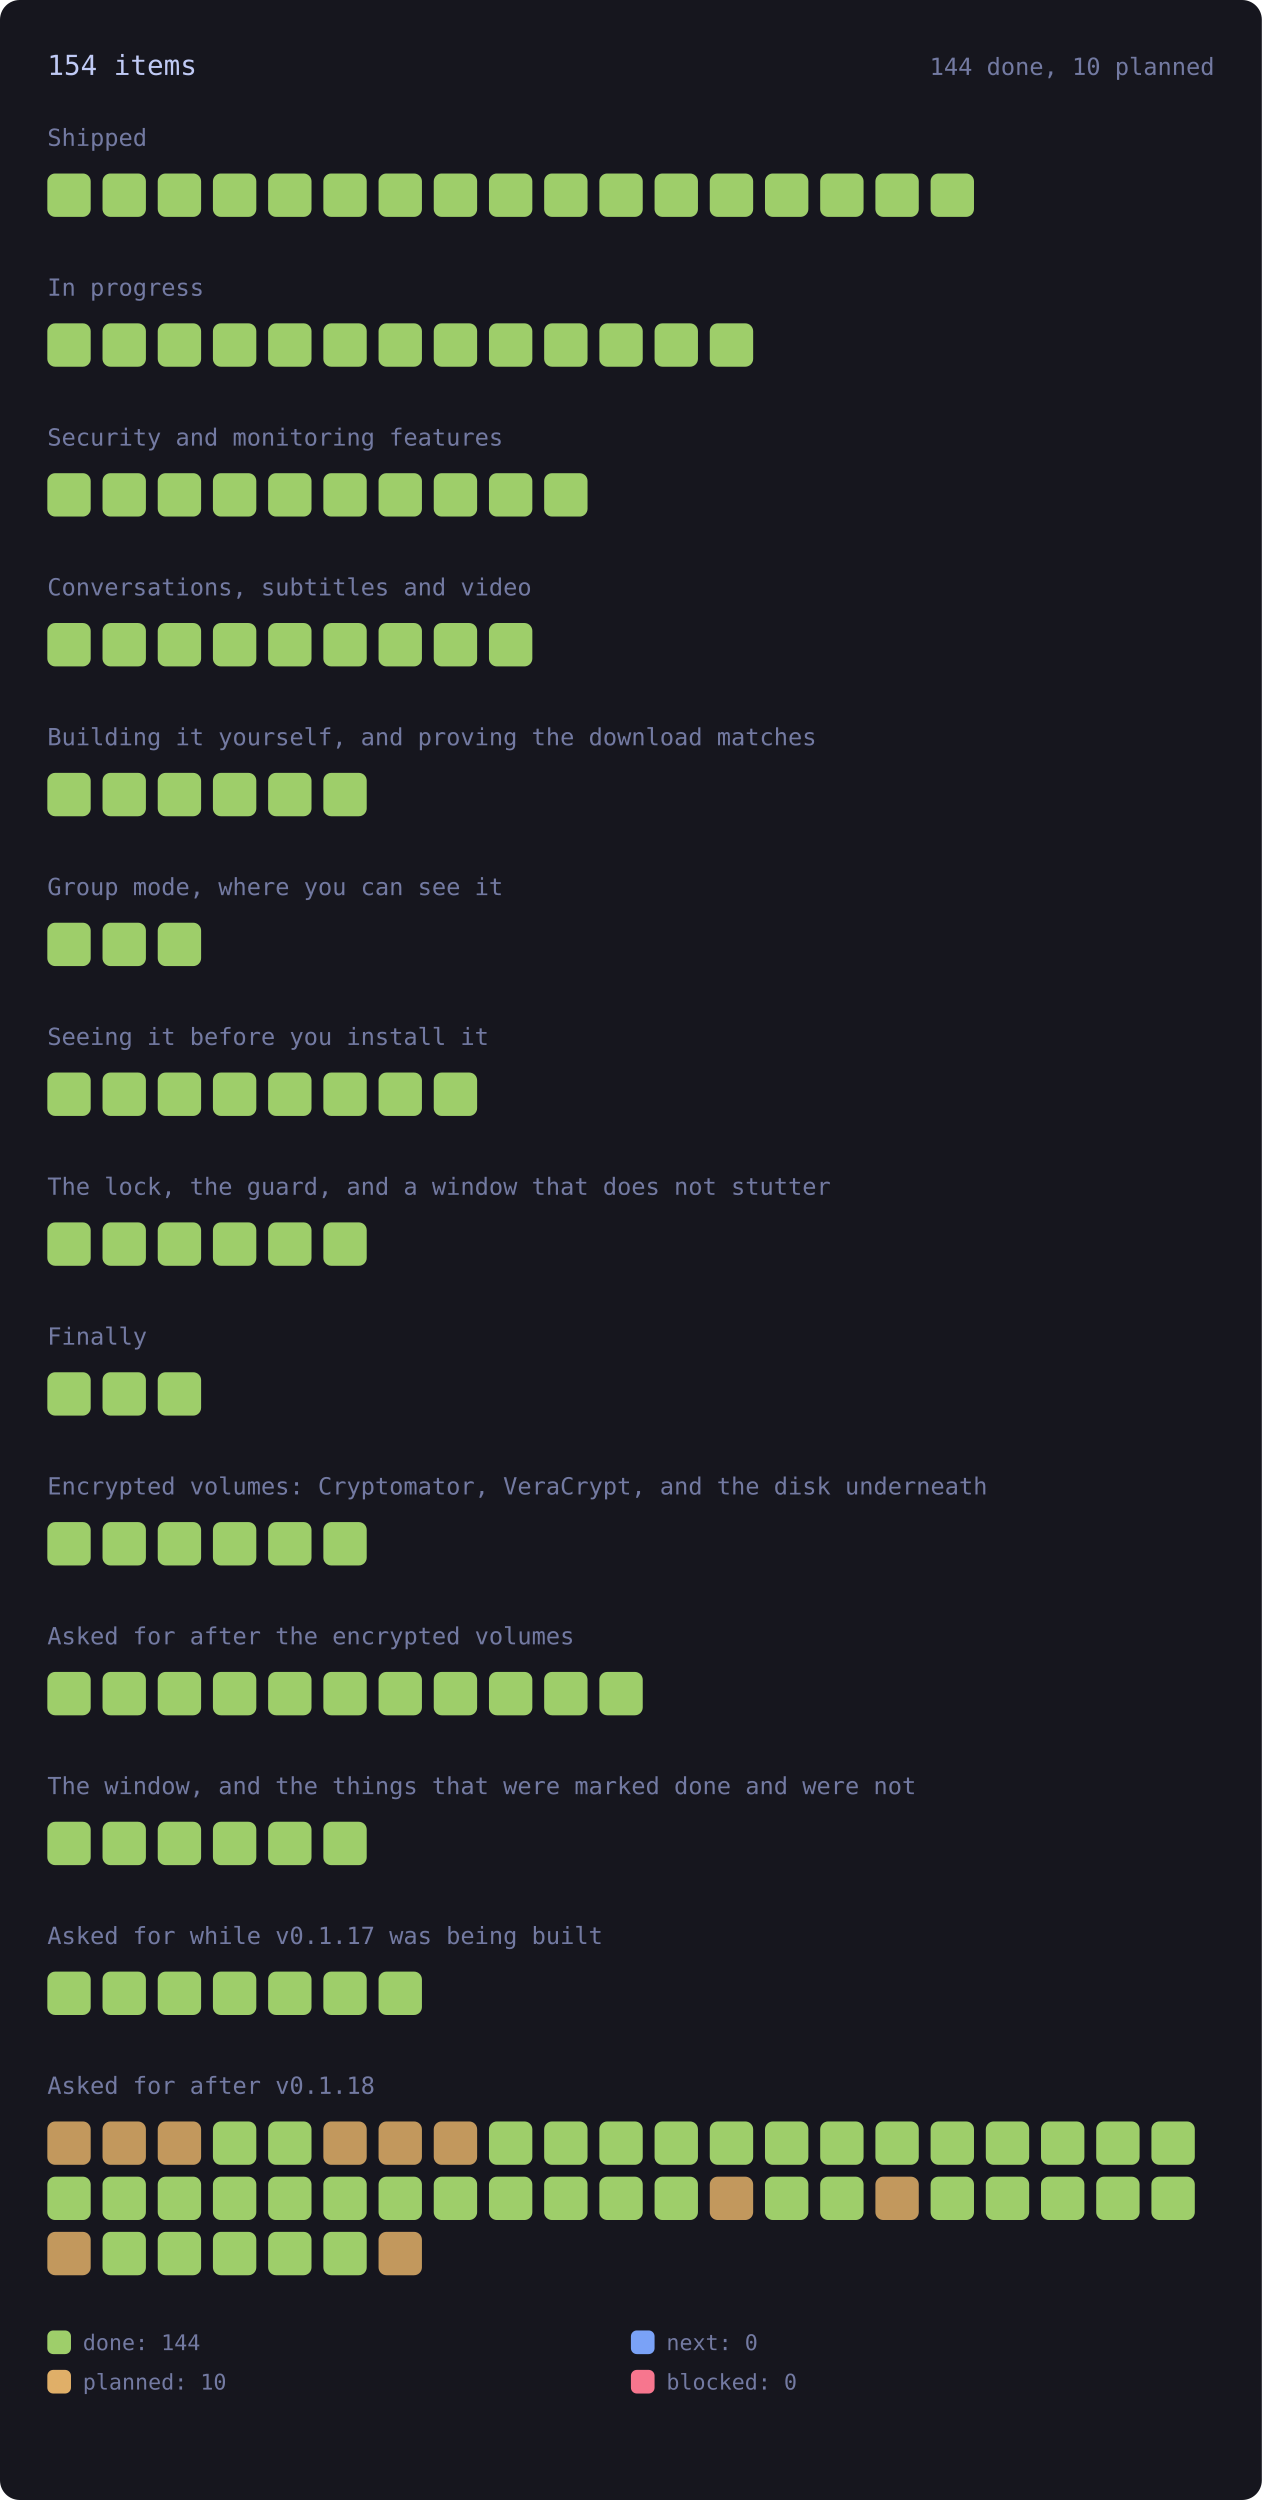
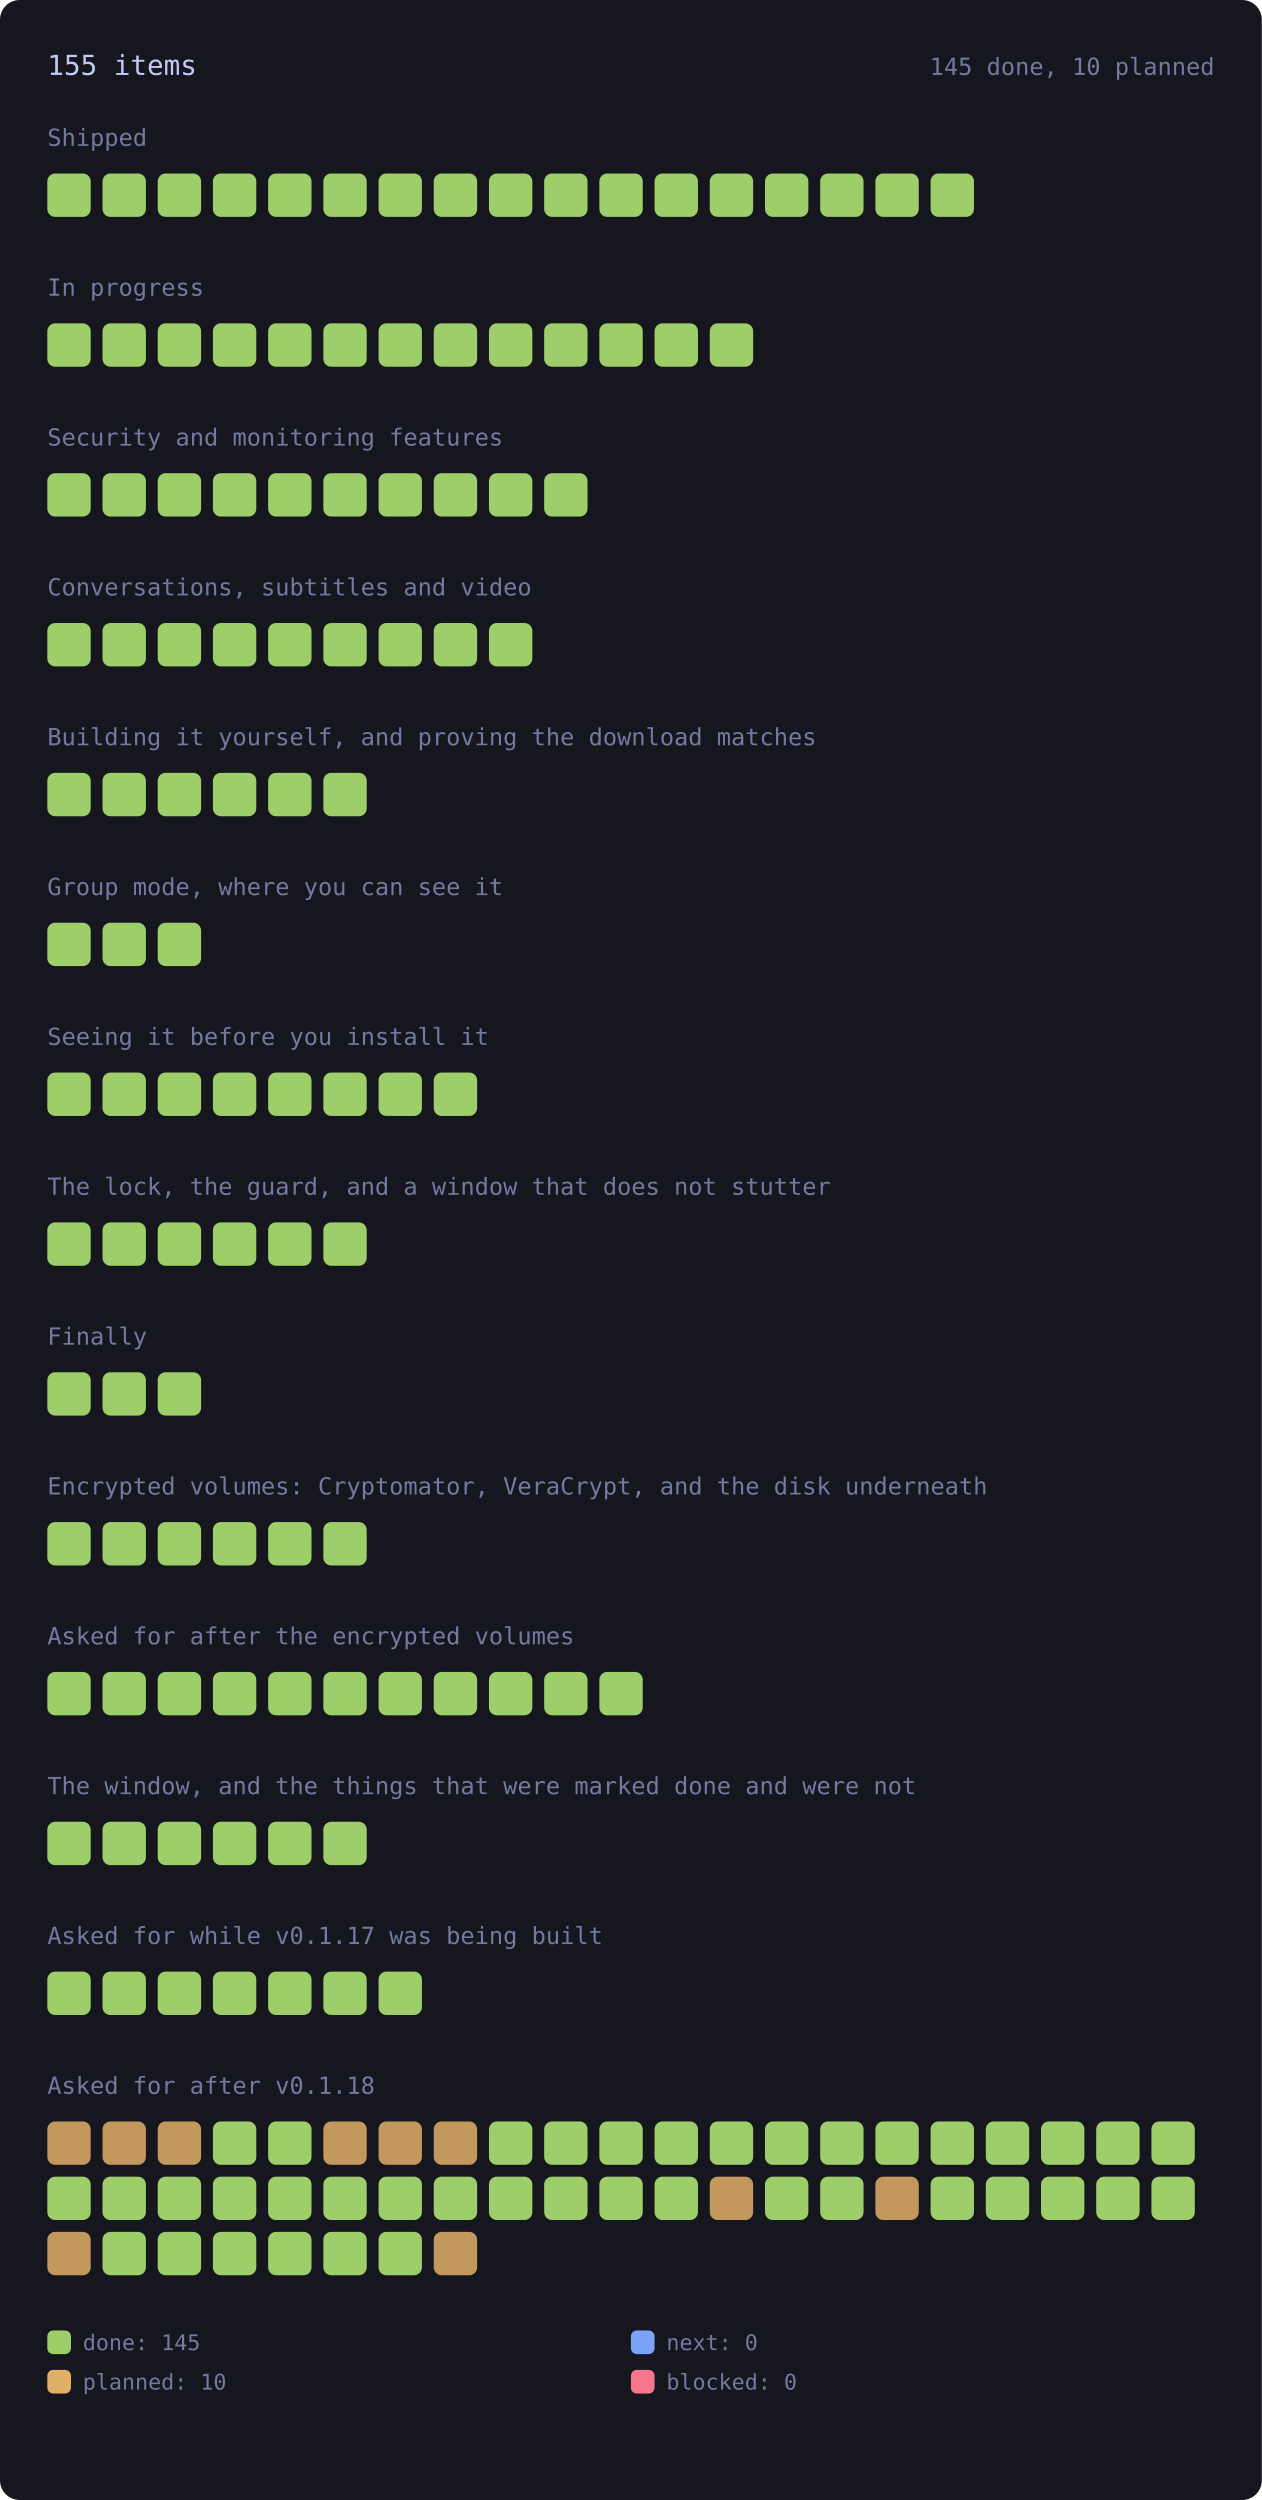
<svg xmlns="http://www.w3.org/2000/svg" viewBox="0 0 640 1268" width="640" height="1268" style="max-width:100%;height:auto" role="img" aria-label="every roadmap item, coloured by state">
  <style>.rm-square{transform-box:fill-box;transform-origin:center;animation:rm-in .45s cubic-bezier(.2,.8,.3,1) backwards;transition:filter .15s ease}.rm-square:hover{filter:brightness(1.35)}@keyframes rm-in{from{opacity:0;transform:scale(.4)}to{opacity:1;transform:none}}@media (prefers-reduced-motion:reduce){.rm-square{animation:none}}</style>
  <rect x="0" y="0" width="640" height="1268" rx="10" fill="var(--bg-inset, #16161e)" />
-   <text x="24.0" y="38.0" font-family="ui-monospace, SFMono-Regular, Menlo, Consolas, monospace" font-size="14" fill="var(--fg, #c0caf5)">154 items</text>
-   <text x="616.0" y="38.0" font-family="ui-monospace, SFMono-Regular, Menlo, Consolas, monospace" font-size="12" fill="var(--muted, #737aa2)" text-anchor="end">144 done, 10 planned</text>
+   <text x="24.0" y="38.0" font-family="ui-monospace, SFMono-Regular, Menlo, Consolas, monospace" font-size="14" fill="var(--fg, #c0caf5)">155 items</text>
+   <text x="616.0" y="38.0" font-family="ui-monospace, SFMono-Regular, Menlo, Consolas, monospace" font-size="12" fill="var(--muted, #737aa2)" text-anchor="end">145 done, 10 planned</text>
  <text x="24.0" y="74.0" font-family="ui-monospace, SFMono-Regular, Menlo, Consolas, monospace" font-size="12" fill="var(--muted, #737aa2)">Shipped</text>
  <g opacity="1">
    <rect class="rm-square" style="animation-delay:0ms" x="24.0" y="88.0" width="22.0" height="22.0" rx="4" fill="var(--ok, #9ece6a)" />
  </g>
  <g opacity="1">
    <rect class="rm-square" style="animation-delay:12ms" x="52.0" y="88.0" width="22.0" height="22.0" rx="4" fill="var(--ok, #9ece6a)" />
  </g>
  <g opacity="1">
    <rect class="rm-square" style="animation-delay:24ms" x="80.0" y="88.0" width="22.0" height="22.0" rx="4" fill="var(--ok, #9ece6a)" />
  </g>
  <g opacity="1">
    <rect class="rm-square" style="animation-delay:36ms" x="108.0" y="88.0" width="22.0" height="22.0" rx="4" fill="var(--ok, #9ece6a)" />
  </g>
  <g opacity="1">
    <rect class="rm-square" style="animation-delay:48ms" x="136.0" y="88.0" width="22.0" height="22.0" rx="4" fill="var(--ok, #9ece6a)" />
  </g>
  <g opacity="1">
    <rect class="rm-square" style="animation-delay:60ms" x="164.0" y="88.0" width="22.0" height="22.0" rx="4" fill="var(--ok, #9ece6a)" />
  </g>
  <g opacity="1">
    <rect class="rm-square" style="animation-delay:72ms" x="192.0" y="88.0" width="22.0" height="22.0" rx="4" fill="var(--ok, #9ece6a)" />
  </g>
  <g opacity="1">
    <rect class="rm-square" style="animation-delay:84ms" x="220.0" y="88.0" width="22.0" height="22.0" rx="4" fill="var(--ok, #9ece6a)" />
  </g>
  <g opacity="1">
    <rect class="rm-square" style="animation-delay:96ms" x="248.0" y="88.0" width="22.0" height="22.0" rx="4" fill="var(--ok, #9ece6a)" />
  </g>
  <g opacity="1">
    <rect class="rm-square" style="animation-delay:108ms" x="276.0" y="88.0" width="22.0" height="22.0" rx="4" fill="var(--ok, #9ece6a)" />
  </g>
  <g opacity="1">
    <rect class="rm-square" style="animation-delay:120ms" x="304.0" y="88.0" width="22.0" height="22.0" rx="4" fill="var(--ok, #9ece6a)" />
  </g>
  <g opacity="1">
    <rect class="rm-square" style="animation-delay:132ms" x="332.0" y="88.0" width="22.0" height="22.0" rx="4" fill="var(--ok, #9ece6a)" />
  </g>
  <g opacity="1">
    <rect class="rm-square" style="animation-delay:144ms" x="360.0" y="88.0" width="22.0" height="22.0" rx="4" fill="var(--ok, #9ece6a)" />
  </g>
  <g opacity="1">
    <rect class="rm-square" style="animation-delay:156ms" x="388.0" y="88.0" width="22.0" height="22.0" rx="4" fill="var(--ok, #9ece6a)" />
  </g>
  <g opacity="1">
    <rect class="rm-square" style="animation-delay:168ms" x="416.0" y="88.0" width="22.0" height="22.0" rx="4" fill="var(--ok, #9ece6a)" />
  </g>
  <g opacity="1">
    <rect class="rm-square" style="animation-delay:180ms" x="444.0" y="88.0" width="22.0" height="22.0" rx="4" fill="var(--ok, #9ece6a)" />
  </g>
  <g opacity="1">
    <rect class="rm-square" style="animation-delay:192ms" x="472.0" y="88.0" width="22.0" height="22.0" rx="4" fill="var(--ok, #9ece6a)" />
  </g>
  <text x="24.0" y="150.0" font-family="ui-monospace, SFMono-Regular, Menlo, Consolas, monospace" font-size="12" fill="var(--muted, #737aa2)">In progress</text>
  <g opacity="1">
    <rect class="rm-square" style="animation-delay:0ms" x="24.0" y="164.0" width="22.0" height="22.0" rx="4" fill="var(--ok, #9ece6a)" />
  </g>
  <g opacity="1">
    <rect class="rm-square" style="animation-delay:12ms" x="52.0" y="164.0" width="22.0" height="22.0" rx="4" fill="var(--ok, #9ece6a)" />
  </g>
  <g opacity="1">
    <rect class="rm-square" style="animation-delay:24ms" x="80.0" y="164.0" width="22.0" height="22.0" rx="4" fill="var(--ok, #9ece6a)" />
  </g>
  <g opacity="1">
    <rect class="rm-square" style="animation-delay:36ms" x="108.0" y="164.0" width="22.0" height="22.0" rx="4" fill="var(--ok, #9ece6a)" />
  </g>
  <g opacity="1">
    <rect class="rm-square" style="animation-delay:48ms" x="136.0" y="164.0" width="22.0" height="22.0" rx="4" fill="var(--ok, #9ece6a)" />
  </g>
  <g opacity="1">
    <rect class="rm-square" style="animation-delay:60ms" x="164.0" y="164.0" width="22.0" height="22.0" rx="4" fill="var(--ok, #9ece6a)" />
  </g>
  <g opacity="1">
    <rect class="rm-square" style="animation-delay:72ms" x="192.0" y="164.0" width="22.0" height="22.0" rx="4" fill="var(--ok, #9ece6a)" />
  </g>
  <g opacity="1">
    <rect class="rm-square" style="animation-delay:84ms" x="220.0" y="164.0" width="22.0" height="22.0" rx="4" fill="var(--ok, #9ece6a)" />
  </g>
  <g opacity="1">
    <rect class="rm-square" style="animation-delay:96ms" x="248.0" y="164.0" width="22.0" height="22.0" rx="4" fill="var(--ok, #9ece6a)" />
  </g>
  <g opacity="1">
    <rect class="rm-square" style="animation-delay:108ms" x="276.0" y="164.0" width="22.0" height="22.0" rx="4" fill="var(--ok, #9ece6a)" />
  </g>
  <g opacity="1">
    <rect class="rm-square" style="animation-delay:120ms" x="304.0" y="164.0" width="22.0" height="22.0" rx="4" fill="var(--ok, #9ece6a)" />
  </g>
  <g opacity="1">
    <rect class="rm-square" style="animation-delay:132ms" x="332.0" y="164.0" width="22.0" height="22.0" rx="4" fill="var(--ok, #9ece6a)" />
  </g>
  <g opacity="1">
    <rect class="rm-square" style="animation-delay:144ms" x="360.0" y="164.0" width="22.0" height="22.0" rx="4" fill="var(--ok, #9ece6a)" />
  </g>
  <text x="24.0" y="226.0" font-family="ui-monospace, SFMono-Regular, Menlo, Consolas, monospace" font-size="12" fill="var(--muted, #737aa2)">Security and monitoring features</text>
  <g opacity="1">
    <rect class="rm-square" style="animation-delay:0ms" x="24.0" y="240.0" width="22.0" height="22.0" rx="4" fill="var(--ok, #9ece6a)" />
  </g>
  <g opacity="1">
    <rect class="rm-square" style="animation-delay:12ms" x="52.0" y="240.0" width="22.0" height="22.0" rx="4" fill="var(--ok, #9ece6a)" />
  </g>
  <g opacity="1">
    <rect class="rm-square" style="animation-delay:24ms" x="80.0" y="240.0" width="22.0" height="22.0" rx="4" fill="var(--ok, #9ece6a)" />
  </g>
  <g opacity="1">
    <rect class="rm-square" style="animation-delay:36ms" x="108.0" y="240.0" width="22.0" height="22.0" rx="4" fill="var(--ok, #9ece6a)" />
  </g>
  <g opacity="1">
    <rect class="rm-square" style="animation-delay:48ms" x="136.0" y="240.0" width="22.0" height="22.0" rx="4" fill="var(--ok, #9ece6a)" />
  </g>
  <g opacity="1">
    <rect class="rm-square" style="animation-delay:60ms" x="164.0" y="240.0" width="22.0" height="22.0" rx="4" fill="var(--ok, #9ece6a)" />
  </g>
  <g opacity="1">
    <rect class="rm-square" style="animation-delay:72ms" x="192.0" y="240.0" width="22.0" height="22.0" rx="4" fill="var(--ok, #9ece6a)" />
  </g>
  <g opacity="1">
    <rect class="rm-square" style="animation-delay:84ms" x="220.0" y="240.0" width="22.0" height="22.0" rx="4" fill="var(--ok, #9ece6a)" />
  </g>
  <g opacity="1">
    <rect class="rm-square" style="animation-delay:96ms" x="248.0" y="240.0" width="22.0" height="22.0" rx="4" fill="var(--ok, #9ece6a)" />
  </g>
  <g opacity="1">
    <rect class="rm-square" style="animation-delay:108ms" x="276.0" y="240.0" width="22.0" height="22.0" rx="4" fill="var(--ok, #9ece6a)" />
  </g>
  <text x="24.0" y="302.0" font-family="ui-monospace, SFMono-Regular, Menlo, Consolas, monospace" font-size="12" fill="var(--muted, #737aa2)">Conversations, subtitles and video</text>
  <g opacity="1">
    <rect class="rm-square" style="animation-delay:0ms" x="24.0" y="316.0" width="22.0" height="22.0" rx="4" fill="var(--ok, #9ece6a)" />
  </g>
  <g opacity="1">
    <rect class="rm-square" style="animation-delay:12ms" x="52.0" y="316.0" width="22.0" height="22.0" rx="4" fill="var(--ok, #9ece6a)" />
  </g>
  <g opacity="1">
    <rect class="rm-square" style="animation-delay:24ms" x="80.0" y="316.0" width="22.0" height="22.0" rx="4" fill="var(--ok, #9ece6a)" />
  </g>
  <g opacity="1">
    <rect class="rm-square" style="animation-delay:36ms" x="108.0" y="316.0" width="22.0" height="22.0" rx="4" fill="var(--ok, #9ece6a)" />
  </g>
  <g opacity="1">
    <rect class="rm-square" style="animation-delay:48ms" x="136.0" y="316.0" width="22.0" height="22.0" rx="4" fill="var(--ok, #9ece6a)" />
  </g>
  <g opacity="1">
    <rect class="rm-square" style="animation-delay:60ms" x="164.0" y="316.0" width="22.0" height="22.0" rx="4" fill="var(--ok, #9ece6a)" />
  </g>
  <g opacity="1">
    <rect class="rm-square" style="animation-delay:72ms" x="192.0" y="316.0" width="22.0" height="22.0" rx="4" fill="var(--ok, #9ece6a)" />
  </g>
  <g opacity="1">
    <rect class="rm-square" style="animation-delay:84ms" x="220.0" y="316.0" width="22.0" height="22.0" rx="4" fill="var(--ok, #9ece6a)" />
  </g>
  <g opacity="1">
    <rect class="rm-square" style="animation-delay:96ms" x="248.0" y="316.0" width="22.0" height="22.0" rx="4" fill="var(--ok, #9ece6a)" />
  </g>
  <text x="24.0" y="378.0" font-family="ui-monospace, SFMono-Regular, Menlo, Consolas, monospace" font-size="12" fill="var(--muted, #737aa2)">Building it yourself, and proving the download matches</text>
  <g opacity="1">
    <rect class="rm-square" style="animation-delay:0ms" x="24.0" y="392.0" width="22.0" height="22.0" rx="4" fill="var(--ok, #9ece6a)" />
  </g>
  <g opacity="1">
    <rect class="rm-square" style="animation-delay:12ms" x="52.0" y="392.0" width="22.0" height="22.0" rx="4" fill="var(--ok, #9ece6a)" />
  </g>
  <g opacity="1">
    <rect class="rm-square" style="animation-delay:24ms" x="80.0" y="392.0" width="22.0" height="22.0" rx="4" fill="var(--ok, #9ece6a)" />
  </g>
  <g opacity="1">
    <rect class="rm-square" style="animation-delay:36ms" x="108.0" y="392.0" width="22.0" height="22.0" rx="4" fill="var(--ok, #9ece6a)" />
  </g>
  <g opacity="1">
    <rect class="rm-square" style="animation-delay:48ms" x="136.0" y="392.0" width="22.0" height="22.0" rx="4" fill="var(--ok, #9ece6a)" />
  </g>
  <g opacity="1">
    <rect class="rm-square" style="animation-delay:60ms" x="164.0" y="392.0" width="22.0" height="22.0" rx="4" fill="var(--ok, #9ece6a)" />
  </g>
  <text x="24.0" y="454.0" font-family="ui-monospace, SFMono-Regular, Menlo, Consolas, monospace" font-size="12" fill="var(--muted, #737aa2)">Group mode, where you can see it</text>
  <g opacity="1">
    <rect class="rm-square" style="animation-delay:0ms" x="24.0" y="468.0" width="22.0" height="22.0" rx="4" fill="var(--ok, #9ece6a)" />
  </g>
  <g opacity="1">
    <rect class="rm-square" style="animation-delay:12ms" x="52.0" y="468.0" width="22.0" height="22.0" rx="4" fill="var(--ok, #9ece6a)" />
  </g>
  <g opacity="1">
    <rect class="rm-square" style="animation-delay:24ms" x="80.0" y="468.0" width="22.0" height="22.0" rx="4" fill="var(--ok, #9ece6a)" />
  </g>
  <text x="24.0" y="530.0" font-family="ui-monospace, SFMono-Regular, Menlo, Consolas, monospace" font-size="12" fill="var(--muted, #737aa2)">Seeing it before you install it</text>
  <g opacity="1">
    <rect class="rm-square" style="animation-delay:0ms" x="24.0" y="544.0" width="22.0" height="22.0" rx="4" fill="var(--ok, #9ece6a)" />
  </g>
  <g opacity="1">
    <rect class="rm-square" style="animation-delay:12ms" x="52.0" y="544.0" width="22.0" height="22.0" rx="4" fill="var(--ok, #9ece6a)" />
  </g>
  <g opacity="1">
    <rect class="rm-square" style="animation-delay:24ms" x="80.0" y="544.0" width="22.0" height="22.0" rx="4" fill="var(--ok, #9ece6a)" />
  </g>
  <g opacity="1">
    <rect class="rm-square" style="animation-delay:36ms" x="108.0" y="544.0" width="22.0" height="22.0" rx="4" fill="var(--ok, #9ece6a)" />
  </g>
  <g opacity="1">
    <rect class="rm-square" style="animation-delay:48ms" x="136.0" y="544.0" width="22.0" height="22.0" rx="4" fill="var(--ok, #9ece6a)" />
  </g>
  <g opacity="1">
    <rect class="rm-square" style="animation-delay:60ms" x="164.0" y="544.0" width="22.0" height="22.0" rx="4" fill="var(--ok, #9ece6a)" />
  </g>
  <g opacity="1">
    <rect class="rm-square" style="animation-delay:72ms" x="192.0" y="544.0" width="22.0" height="22.0" rx="4" fill="var(--ok, #9ece6a)" />
  </g>
  <g opacity="1">
    <rect class="rm-square" style="animation-delay:84ms" x="220.0" y="544.0" width="22.0" height="22.0" rx="4" fill="var(--ok, #9ece6a)" />
  </g>
  <text x="24.0" y="606.0" font-family="ui-monospace, SFMono-Regular, Menlo, Consolas, monospace" font-size="12" fill="var(--muted, #737aa2)">The lock, the guard, and a window that does not stutter</text>
  <g opacity="1">
    <rect class="rm-square" style="animation-delay:0ms" x="24.0" y="620.0" width="22.0" height="22.0" rx="4" fill="var(--ok, #9ece6a)" />
  </g>
  <g opacity="1">
    <rect class="rm-square" style="animation-delay:12ms" x="52.0" y="620.0" width="22.0" height="22.0" rx="4" fill="var(--ok, #9ece6a)" />
  </g>
  <g opacity="1">
    <rect class="rm-square" style="animation-delay:24ms" x="80.0" y="620.0" width="22.0" height="22.0" rx="4" fill="var(--ok, #9ece6a)" />
  </g>
  <g opacity="1">
    <rect class="rm-square" style="animation-delay:36ms" x="108.0" y="620.0" width="22.0" height="22.0" rx="4" fill="var(--ok, #9ece6a)" />
  </g>
  <g opacity="1">
    <rect class="rm-square" style="animation-delay:48ms" x="136.0" y="620.0" width="22.0" height="22.0" rx="4" fill="var(--ok, #9ece6a)" />
  </g>
  <g opacity="1">
    <rect class="rm-square" style="animation-delay:60ms" x="164.0" y="620.0" width="22.0" height="22.0" rx="4" fill="var(--ok, #9ece6a)" />
  </g>
  <text x="24.0" y="682.0" font-family="ui-monospace, SFMono-Regular, Menlo, Consolas, monospace" font-size="12" fill="var(--muted, #737aa2)">Finally</text>
  <g opacity="1">
    <rect class="rm-square" style="animation-delay:0ms" x="24.0" y="696.0" width="22.0" height="22.0" rx="4" fill="var(--ok, #9ece6a)" />
  </g>
  <g opacity="1">
    <rect class="rm-square" style="animation-delay:12ms" x="52.0" y="696.0" width="22.0" height="22.0" rx="4" fill="var(--ok, #9ece6a)" />
  </g>
  <g opacity="1">
    <rect class="rm-square" style="animation-delay:24ms" x="80.0" y="696.0" width="22.0" height="22.0" rx="4" fill="var(--ok, #9ece6a)" />
  </g>
  <text x="24.0" y="758.0" font-family="ui-monospace, SFMono-Regular, Menlo, Consolas, monospace" font-size="12" fill="var(--muted, #737aa2)">Encrypted volumes: Cryptomator, VeraCrypt, and the disk underneath</text>
  <g opacity="1">
    <rect class="rm-square" style="animation-delay:0ms" x="24.0" y="772.0" width="22.0" height="22.0" rx="4" fill="var(--ok, #9ece6a)" />
  </g>
  <g opacity="1">
    <rect class="rm-square" style="animation-delay:12ms" x="52.0" y="772.0" width="22.0" height="22.0" rx="4" fill="var(--ok, #9ece6a)" />
  </g>
  <g opacity="1">
    <rect class="rm-square" style="animation-delay:24ms" x="80.0" y="772.0" width="22.0" height="22.0" rx="4" fill="var(--ok, #9ece6a)" />
  </g>
  <g opacity="1">
    <rect class="rm-square" style="animation-delay:36ms" x="108.0" y="772.0" width="22.0" height="22.0" rx="4" fill="var(--ok, #9ece6a)" />
  </g>
  <g opacity="1">
    <rect class="rm-square" style="animation-delay:48ms" x="136.0" y="772.0" width="22.0" height="22.0" rx="4" fill="var(--ok, #9ece6a)" />
  </g>
  <g opacity="1">
    <rect class="rm-square" style="animation-delay:60ms" x="164.0" y="772.0" width="22.0" height="22.0" rx="4" fill="var(--ok, #9ece6a)" />
  </g>
  <text x="24.0" y="834.0" font-family="ui-monospace, SFMono-Regular, Menlo, Consolas, monospace" font-size="12" fill="var(--muted, #737aa2)">Asked for after the encrypted volumes</text>
  <g opacity="1">
    <rect class="rm-square" style="animation-delay:0ms" x="24.0" y="848.0" width="22.0" height="22.0" rx="4" fill="var(--ok, #9ece6a)" />
  </g>
  <g opacity="1">
    <rect class="rm-square" style="animation-delay:12ms" x="52.0" y="848.0" width="22.0" height="22.0" rx="4" fill="var(--ok, #9ece6a)" />
  </g>
  <g opacity="1">
    <rect class="rm-square" style="animation-delay:24ms" x="80.0" y="848.0" width="22.0" height="22.0" rx="4" fill="var(--ok, #9ece6a)" />
  </g>
  <g opacity="1">
    <rect class="rm-square" style="animation-delay:36ms" x="108.0" y="848.0" width="22.0" height="22.0" rx="4" fill="var(--ok, #9ece6a)" />
  </g>
  <g opacity="1">
    <rect class="rm-square" style="animation-delay:48ms" x="136.0" y="848.0" width="22.0" height="22.0" rx="4" fill="var(--ok, #9ece6a)" />
  </g>
  <g opacity="1">
    <rect class="rm-square" style="animation-delay:60ms" x="164.0" y="848.0" width="22.0" height="22.0" rx="4" fill="var(--ok, #9ece6a)" />
  </g>
  <g opacity="1">
    <rect class="rm-square" style="animation-delay:72ms" x="192.0" y="848.0" width="22.0" height="22.0" rx="4" fill="var(--ok, #9ece6a)" />
  </g>
  <g opacity="1">
    <rect class="rm-square" style="animation-delay:84ms" x="220.0" y="848.0" width="22.0" height="22.0" rx="4" fill="var(--ok, #9ece6a)" />
  </g>
  <g opacity="1">
    <rect class="rm-square" style="animation-delay:96ms" x="248.0" y="848.0" width="22.0" height="22.0" rx="4" fill="var(--ok, #9ece6a)" />
  </g>
  <g opacity="1">
    <rect class="rm-square" style="animation-delay:108ms" x="276.0" y="848.0" width="22.0" height="22.0" rx="4" fill="var(--ok, #9ece6a)" />
  </g>
  <g opacity="1">
    <rect class="rm-square" style="animation-delay:120ms" x="304.0" y="848.0" width="22.0" height="22.0" rx="4" fill="var(--ok, #9ece6a)" />
  </g>
  <text x="24.0" y="910.0" font-family="ui-monospace, SFMono-Regular, Menlo, Consolas, monospace" font-size="12" fill="var(--muted, #737aa2)">The window, and the things that were marked done and were not</text>
  <g opacity="1">
    <rect class="rm-square" style="animation-delay:0ms" x="24.0" y="924.0" width="22.0" height="22.0" rx="4" fill="var(--ok, #9ece6a)" />
  </g>
  <g opacity="1">
    <rect class="rm-square" style="animation-delay:12ms" x="52.0" y="924.0" width="22.0" height="22.0" rx="4" fill="var(--ok, #9ece6a)" />
  </g>
  <g opacity="1">
    <rect class="rm-square" style="animation-delay:24ms" x="80.0" y="924.0" width="22.0" height="22.0" rx="4" fill="var(--ok, #9ece6a)" />
  </g>
  <g opacity="1">
    <rect class="rm-square" style="animation-delay:36ms" x="108.0" y="924.0" width="22.0" height="22.0" rx="4" fill="var(--ok, #9ece6a)" />
  </g>
  <g opacity="1">
    <rect class="rm-square" style="animation-delay:48ms" x="136.0" y="924.0" width="22.0" height="22.0" rx="4" fill="var(--ok, #9ece6a)" />
  </g>
  <g opacity="1">
    <rect class="rm-square" style="animation-delay:60ms" x="164.0" y="924.0" width="22.0" height="22.0" rx="4" fill="var(--ok, #9ece6a)" />
  </g>
  <text x="24.0" y="986.0" font-family="ui-monospace, SFMono-Regular, Menlo, Consolas, monospace" font-size="12" fill="var(--muted, #737aa2)">Asked for while v0.1.17 was being built</text>
  <g opacity="1">
    <rect class="rm-square" style="animation-delay:0ms" x="24.0" y="1000.0" width="22.0" height="22.0" rx="4" fill="var(--ok, #9ece6a)" />
  </g>
  <g opacity="1">
    <rect class="rm-square" style="animation-delay:12ms" x="52.0" y="1000.0" width="22.0" height="22.0" rx="4" fill="var(--ok, #9ece6a)" />
  </g>
  <g opacity="1">
    <rect class="rm-square" style="animation-delay:24ms" x="80.0" y="1000.0" width="22.0" height="22.0" rx="4" fill="var(--ok, #9ece6a)" />
  </g>
  <g opacity="1">
    <rect class="rm-square" style="animation-delay:36ms" x="108.0" y="1000.0" width="22.0" height="22.0" rx="4" fill="var(--ok, #9ece6a)" />
  </g>
  <g opacity="1">
    <rect class="rm-square" style="animation-delay:48ms" x="136.0" y="1000.0" width="22.0" height="22.0" rx="4" fill="var(--ok, #9ece6a)" />
  </g>
  <g opacity="1">
    <rect class="rm-square" style="animation-delay:60ms" x="164.0" y="1000.0" width="22.0" height="22.0" rx="4" fill="var(--ok, #9ece6a)" />
  </g>
  <g opacity="1">
    <rect class="rm-square" style="animation-delay:72ms" x="192.0" y="1000.0" width="22.0" height="22.0" rx="4" fill="var(--ok, #9ece6a)" />
  </g>
  <text x="24.0" y="1062.0" font-family="ui-monospace, SFMono-Regular, Menlo, Consolas, monospace" font-size="12" fill="var(--muted, #737aa2)">Asked for after v0.1.18</text>
  <g opacity="0.85">
    <rect class="rm-square" style="animation-delay:0ms" x="24.0" y="1076.0" width="22.0" height="22.0" rx="4" fill="var(--warn, #e0af68)" />
  </g>
  <g opacity="0.85">
    <rect class="rm-square" style="animation-delay:12ms" x="52.0" y="1076.0" width="22.0" height="22.0" rx="4" fill="var(--warn, #e0af68)" />
  </g>
  <g opacity="0.85">
    <rect class="rm-square" style="animation-delay:24ms" x="80.0" y="1076.0" width="22.0" height="22.0" rx="4" fill="var(--warn, #e0af68)" />
  </g>
  <g opacity="1">
    <rect class="rm-square" style="animation-delay:36ms" x="108.0" y="1076.0" width="22.0" height="22.0" rx="4" fill="var(--ok, #9ece6a)" />
  </g>
  <g opacity="1">
    <rect class="rm-square" style="animation-delay:48ms" x="136.0" y="1076.0" width="22.0" height="22.0" rx="4" fill="var(--ok, #9ece6a)" />
  </g>
  <g opacity="0.85">
    <rect class="rm-square" style="animation-delay:60ms" x="164.0" y="1076.0" width="22.0" height="22.0" rx="4" fill="var(--warn, #e0af68)" />
  </g>
  <g opacity="0.85">
    <rect class="rm-square" style="animation-delay:72ms" x="192.0" y="1076.0" width="22.0" height="22.0" rx="4" fill="var(--warn, #e0af68)" />
  </g>
  <g opacity="0.85">
    <rect class="rm-square" style="animation-delay:84ms" x="220.0" y="1076.0" width="22.0" height="22.0" rx="4" fill="var(--warn, #e0af68)" />
  </g>
  <g opacity="1">
    <rect class="rm-square" style="animation-delay:96ms" x="248.0" y="1076.0" width="22.0" height="22.0" rx="4" fill="var(--ok, #9ece6a)" />
  </g>
  <g opacity="1">
    <rect class="rm-square" style="animation-delay:108ms" x="276.0" y="1076.0" width="22.0" height="22.0" rx="4" fill="var(--ok, #9ece6a)" />
  </g>
  <g opacity="1">
    <rect class="rm-square" style="animation-delay:120ms" x="304.0" y="1076.0" width="22.0" height="22.0" rx="4" fill="var(--ok, #9ece6a)" />
  </g>
  <g opacity="1">
    <rect class="rm-square" style="animation-delay:132ms" x="332.0" y="1076.0" width="22.0" height="22.0" rx="4" fill="var(--ok, #9ece6a)" />
  </g>
  <g opacity="1">
    <rect class="rm-square" style="animation-delay:144ms" x="360.0" y="1076.0" width="22.0" height="22.0" rx="4" fill="var(--ok, #9ece6a)" />
  </g>
  <g opacity="1">
    <rect class="rm-square" style="animation-delay:156ms" x="388.0" y="1076.0" width="22.0" height="22.0" rx="4" fill="var(--ok, #9ece6a)" />
  </g>
  <g opacity="1">
    <rect class="rm-square" style="animation-delay:168ms" x="416.0" y="1076.0" width="22.0" height="22.0" rx="4" fill="var(--ok, #9ece6a)" />
  </g>
  <g opacity="1">
    <rect class="rm-square" style="animation-delay:180ms" x="444.0" y="1076.0" width="22.0" height="22.0" rx="4" fill="var(--ok, #9ece6a)" />
  </g>
  <g opacity="1">
    <rect class="rm-square" style="animation-delay:192ms" x="472.0" y="1076.0" width="22.0" height="22.0" rx="4" fill="var(--ok, #9ece6a)" />
  </g>
  <g opacity="1">
    <rect class="rm-square" style="animation-delay:204ms" x="500.0" y="1076.0" width="22.0" height="22.0" rx="4" fill="var(--ok, #9ece6a)" />
  </g>
  <g opacity="1">
    <rect class="rm-square" style="animation-delay:216ms" x="528.0" y="1076.0" width="22.0" height="22.0" rx="4" fill="var(--ok, #9ece6a)" />
  </g>
  <g opacity="1">
    <rect class="rm-square" style="animation-delay:228ms" x="556.0" y="1076.0" width="22.0" height="22.0" rx="4" fill="var(--ok, #9ece6a)" />
  </g>
  <g opacity="1">
    <rect class="rm-square" style="animation-delay:240ms" x="584.0" y="1076.0" width="22.0" height="22.0" rx="4" fill="var(--ok, #9ece6a)" />
  </g>
  <g opacity="1">
    <rect class="rm-square" style="animation-delay:252ms" x="24.0" y="1104.0" width="22.0" height="22.0" rx="4" fill="var(--ok, #9ece6a)" />
  </g>
  <g opacity="1">
    <rect class="rm-square" style="animation-delay:264ms" x="52.0" y="1104.0" width="22.0" height="22.0" rx="4" fill="var(--ok, #9ece6a)" />
  </g>
  <g opacity="1">
    <rect class="rm-square" style="animation-delay:276ms" x="80.0" y="1104.0" width="22.0" height="22.0" rx="4" fill="var(--ok, #9ece6a)" />
  </g>
  <g opacity="1">
    <rect class="rm-square" style="animation-delay:288ms" x="108.0" y="1104.0" width="22.0" height="22.0" rx="4" fill="var(--ok, #9ece6a)" />
  </g>
  <g opacity="1">
    <rect class="rm-square" style="animation-delay:300ms" x="136.0" y="1104.0" width="22.0" height="22.0" rx="4" fill="var(--ok, #9ece6a)" />
  </g>
  <g opacity="1">
    <rect class="rm-square" style="animation-delay:312ms" x="164.0" y="1104.0" width="22.0" height="22.0" rx="4" fill="var(--ok, #9ece6a)" />
  </g>
  <g opacity="1">
    <rect class="rm-square" style="animation-delay:324ms" x="192.0" y="1104.0" width="22.0" height="22.0" rx="4" fill="var(--ok, #9ece6a)" />
  </g>
  <g opacity="1">
    <rect class="rm-square" style="animation-delay:336ms" x="220.0" y="1104.0" width="22.0" height="22.0" rx="4" fill="var(--ok, #9ece6a)" />
  </g>
  <g opacity="1">
    <rect class="rm-square" style="animation-delay:348ms" x="248.0" y="1104.0" width="22.0" height="22.0" rx="4" fill="var(--ok, #9ece6a)" />
  </g>
  <g opacity="1">
    <rect class="rm-square" style="animation-delay:360ms" x="276.0" y="1104.0" width="22.0" height="22.0" rx="4" fill="var(--ok, #9ece6a)" />
  </g>
  <g opacity="1">
    <rect class="rm-square" style="animation-delay:372ms" x="304.0" y="1104.0" width="22.0" height="22.0" rx="4" fill="var(--ok, #9ece6a)" />
  </g>
  <g opacity="1">
    <rect class="rm-square" style="animation-delay:384ms" x="332.0" y="1104.0" width="22.0" height="22.0" rx="4" fill="var(--ok, #9ece6a)" />
  </g>
  <g opacity="0.85">
    <rect class="rm-square" style="animation-delay:396ms" x="360.0" y="1104.0" width="22.0" height="22.0" rx="4" fill="var(--warn, #e0af68)" />
  </g>
  <g opacity="1">
    <rect class="rm-square" style="animation-delay:408ms" x="388.0" y="1104.0" width="22.0" height="22.0" rx="4" fill="var(--ok, #9ece6a)" />
  </g>
  <g opacity="1">
    <rect class="rm-square" style="animation-delay:420ms" x="416.0" y="1104.0" width="22.0" height="22.0" rx="4" fill="var(--ok, #9ece6a)" />
  </g>
  <g opacity="0.85">
    <rect class="rm-square" style="animation-delay:432ms" x="444.0" y="1104.0" width="22.0" height="22.0" rx="4" fill="var(--warn, #e0af68)" />
  </g>
  <g opacity="1">
    <rect class="rm-square" style="animation-delay:444ms" x="472.0" y="1104.0" width="22.0" height="22.0" rx="4" fill="var(--ok, #9ece6a)" />
  </g>
  <g opacity="1">
    <rect class="rm-square" style="animation-delay:456ms" x="500.0" y="1104.0" width="22.0" height="22.0" rx="4" fill="var(--ok, #9ece6a)" />
  </g>
  <g opacity="1">
    <rect class="rm-square" style="animation-delay:468ms" x="528.0" y="1104.0" width="22.0" height="22.0" rx="4" fill="var(--ok, #9ece6a)" />
  </g>
  <g opacity="1">
    <rect class="rm-square" style="animation-delay:480ms" x="556.0" y="1104.0" width="22.0" height="22.0" rx="4" fill="var(--ok, #9ece6a)" />
  </g>
  <g opacity="1">
    <rect class="rm-square" style="animation-delay:492ms" x="584.0" y="1104.0" width="22.0" height="22.0" rx="4" fill="var(--ok, #9ece6a)" />
  </g>
  <g opacity="0.85">
    <rect class="rm-square" style="animation-delay:504ms" x="24.0" y="1132.0" width="22.0" height="22.0" rx="4" fill="var(--warn, #e0af68)" />
  </g>
  <g opacity="1">
    <rect class="rm-square" style="animation-delay:516ms" x="52.0" y="1132.0" width="22.0" height="22.0" rx="4" fill="var(--ok, #9ece6a)" />
  </g>
  <g opacity="1">
    <rect class="rm-square" style="animation-delay:528ms" x="80.0" y="1132.0" width="22.0" height="22.0" rx="4" fill="var(--ok, #9ece6a)" />
  </g>
  <g opacity="1">
    <rect class="rm-square" style="animation-delay:540ms" x="108.0" y="1132.0" width="22.0" height="22.0" rx="4" fill="var(--ok, #9ece6a)" />
  </g>
  <g opacity="1">
    <rect class="rm-square" style="animation-delay:552ms" x="136.0" y="1132.0" width="22.0" height="22.0" rx="4" fill="var(--ok, #9ece6a)" />
  </g>
  <g opacity="1">
    <rect class="rm-square" style="animation-delay:564ms" x="164.0" y="1132.0" width="22.0" height="22.0" rx="4" fill="var(--ok, #9ece6a)" />
  </g>
-   <g opacity="0.85">
-     <rect class="rm-square" style="animation-delay:576ms" x="192.0" y="1132.0" width="22.0" height="22.0" rx="4" fill="var(--warn, #e0af68)" />
+   <g opacity="1">
+     <rect class="rm-square" style="animation-delay:576ms" x="192.0" y="1132.0" width="22.0" height="22.0" rx="4" fill="var(--ok, #9ece6a)" />
+   </g>
+   <g opacity="0.85">
+     <rect class="rm-square" style="animation-delay:588ms" x="220.0" y="1132.0" width="22.0" height="22.0" rx="4" fill="var(--warn, #e0af68)" />
  </g>
  <rect x="24.0" y="1182.0" width="12" height="12" rx="3" fill="var(--ok, #9ece6a)" />
-   <text x="42.0" y="1192.0" font-family="ui-monospace, SFMono-Regular, Menlo, Consolas, monospace" font-size="11" fill="var(--muted, #737aa2)">done: 144</text>
+   <text x="42.0" y="1192.0" font-family="ui-monospace, SFMono-Regular, Menlo, Consolas, monospace" font-size="11" fill="var(--muted, #737aa2)">done: 145</text>
  <rect x="320.0" y="1182.0" width="12" height="12" rx="3" fill="var(--accent, #7aa2f7)" />
  <text x="338.0" y="1192.0" font-family="ui-monospace, SFMono-Regular, Menlo, Consolas, monospace" font-size="11" fill="var(--muted, #737aa2)">next: 0</text>
  <rect x="24.0" y="1202.0" width="12" height="12" rx="3" fill="var(--warn, #e0af68)" />
  <text x="42.0" y="1212.0" font-family="ui-monospace, SFMono-Regular, Menlo, Consolas, monospace" font-size="11" fill="var(--muted, #737aa2)">planned: 10</text>
  <rect x="320.0" y="1202.0" width="12" height="12" rx="3" fill="var(--err, #f7768e)" />
  <text x="338.0" y="1212.0" font-family="ui-monospace, SFMono-Regular, Menlo, Consolas, monospace" font-size="11" fill="var(--muted, #737aa2)">blocked: 0</text>
</svg>
